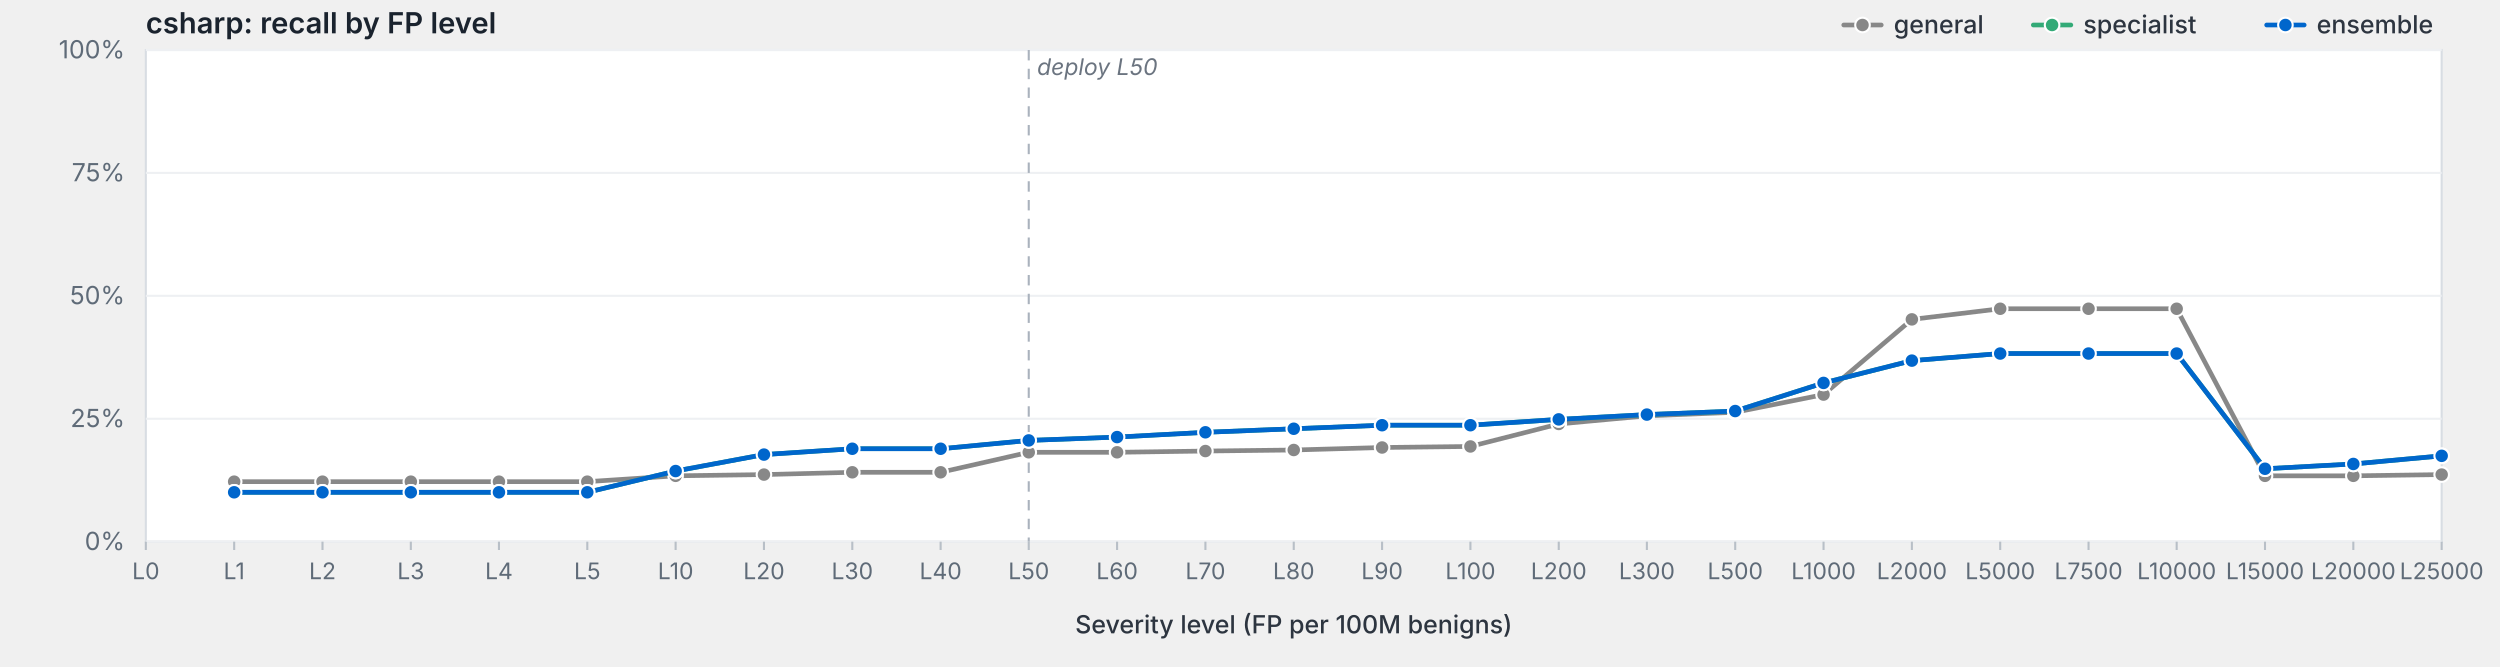
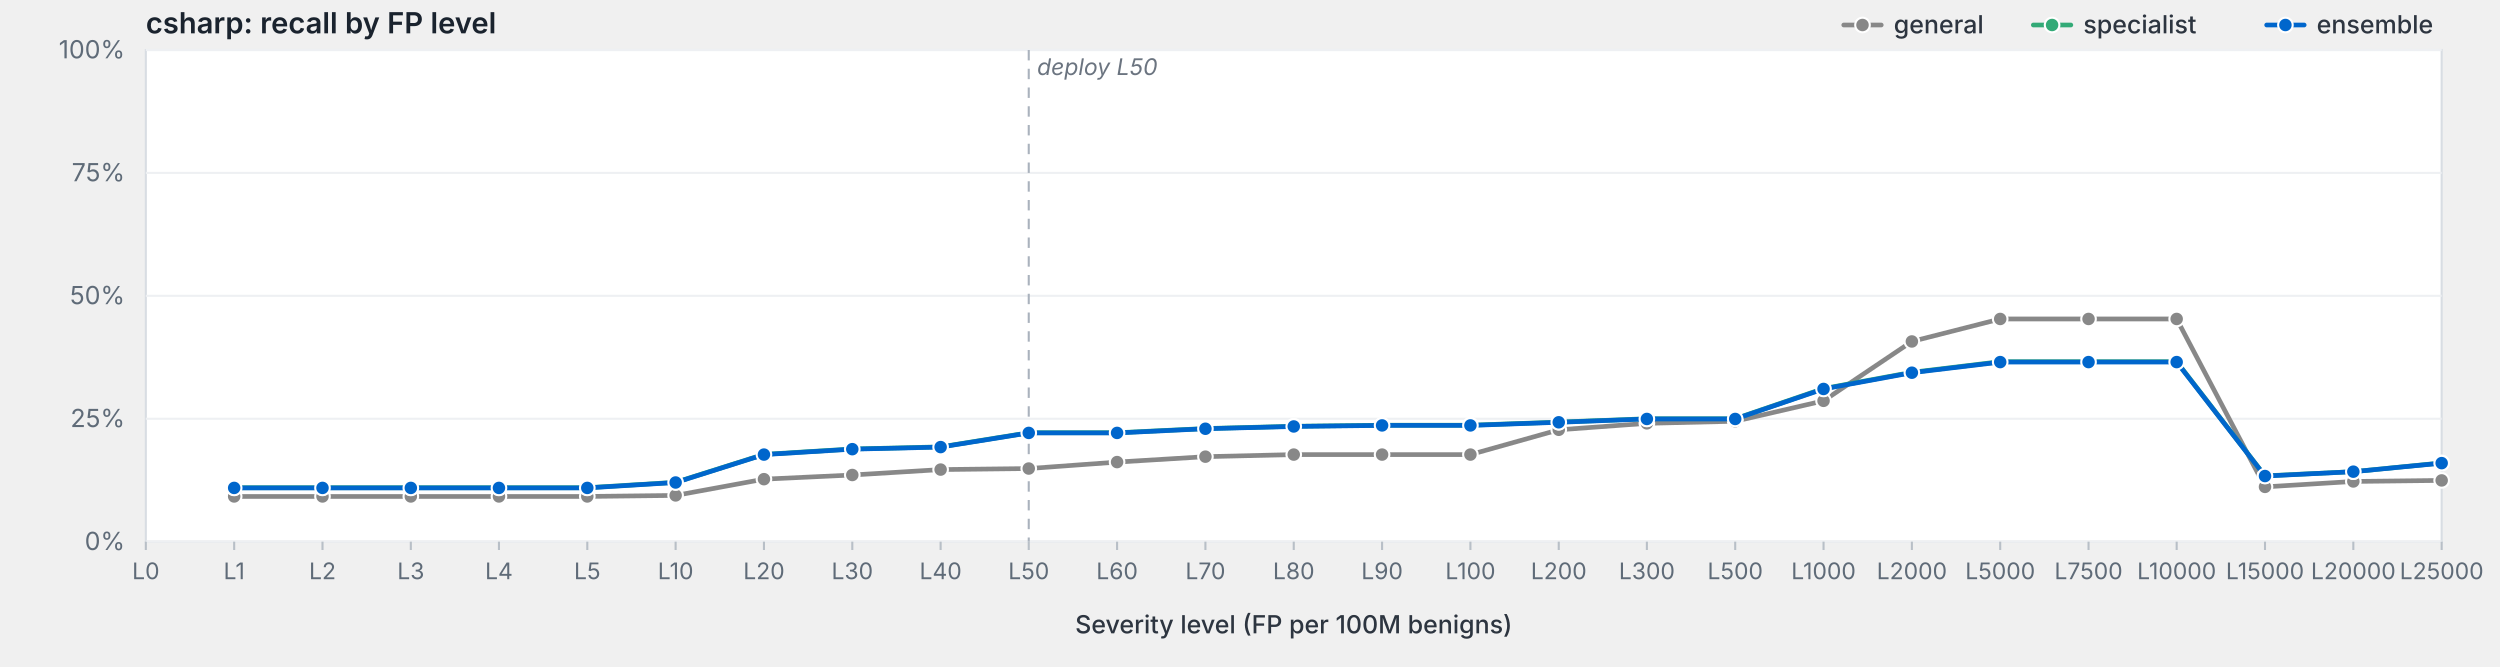
<svg xmlns="http://www.w3.org/2000/svg" viewBox="0 0 1200 320" width="1200" height="320" preserveAspectRatio="xMidYMid meet" role="img" aria-label="csharp: recall by FP level">
  <style>svg { background: #fdfdfd; }.frame { fill: #fff; stroke: #d8dde3; stroke-width: 1; }.grid { stroke: #eef0f3; stroke-width: 1; }.tick { stroke: #b8bfc7; stroke-width: 1; }.axis-label { fill: #5f6b78; font-family: -apple-system, BlinkMacSystemFont, "Segoe UI", system-ui, sans-serif; font-size: 12px; }.x-label { fill: #5f6b78; font-family: -apple-system, BlinkMacSystemFont, "Segoe UI", system-ui, sans-serif; font-size: 11px; }.axis-title { fill: #2d3540; font-family: -apple-system, BlinkMacSystemFont, "Segoe UI", system-ui, sans-serif; font-size: 12px; font-weight: 500; }.title { fill: #1a232e; font-family: -apple-system, BlinkMacSystemFont, "Segoe UI", system-ui, sans-serif; font-size: 14px; font-weight: 600; }.deploy-marker { stroke: #aab2bd; stroke-width: 1; stroke-dasharray: 5,4; }.deploy-label { fill: #6b7480; font-family: -apple-system, BlinkMacSystemFont, "Segoe UI", system-ui, sans-serif; font-size: 11px; font-style: italic; }.curve { fill: none; stroke-width: 2.25; stroke-linejoin: round; stroke-linecap: round; }.marker { stroke: #fff; stroke-width: 1; }.legend-text { fill: #2d3540; font-family: -apple-system, BlinkMacSystemFont, "Segoe UI", system-ui, sans-serif; font-size: 12px; font-weight: 500; }</style>
  <text class="title" x="70" y="16">csharp: recall by FP level</text>
  <rect class="frame" x="70" y="24" width="1102" height="236" />
  <line class="grid" x1="70" y1="260.0" x2="1172" y2="260.0" />
  <text class="axis-label" x="60" y="264.0" text-anchor="end">0%</text>
  <line class="grid" x1="70" y1="201.0" x2="1172" y2="201.0" />
  <text class="axis-label" x="60" y="205.0" text-anchor="end">25%</text>
  <line class="grid" x1="70" y1="142.0" x2="1172" y2="142.0" />
  <text class="axis-label" x="60" y="146.0" text-anchor="end">50%</text>
  <line class="grid" x1="70" y1="83.0" x2="1172" y2="83.0" />
  <text class="axis-label" x="60" y="87.0" text-anchor="end">75%</text>
  <line class="grid" x1="70" y1="24.0" x2="1172" y2="24.0" />
  <text class="axis-label" x="60" y="28.0" text-anchor="end">100%</text>
  <line class="deploy-marker" x1="493.8" y1="24" x2="493.8" y2="260" />
  <text class="deploy-label" x="497.8" y="36" text-anchor="start">deploy L50</text>
  <line class="tick" x1="70.0" y1="260" x2="70.0" y2="264" />
  <text class="x-label" x="70.0" y="278" text-anchor="middle">L0</text>
  <line class="tick" x1="112.4" y1="260" x2="112.4" y2="264" />
  <text class="x-label" x="112.4" y="278" text-anchor="middle">L1</text>
  <line class="tick" x1="154.8" y1="260" x2="154.8" y2="264" />
  <text class="x-label" x="154.8" y="278" text-anchor="middle">L2</text>
  <line class="tick" x1="197.2" y1="260" x2="197.2" y2="264" />
  <text class="x-label" x="197.2" y="278" text-anchor="middle">L3</text>
  <line class="tick" x1="239.5" y1="260" x2="239.5" y2="264" />
  <text class="x-label" x="239.5" y="278" text-anchor="middle">L4</text>
  <line class="tick" x1="281.9" y1="260" x2="281.9" y2="264" />
  <text class="x-label" x="281.9" y="278" text-anchor="middle">L5</text>
  <line class="tick" x1="324.3" y1="260" x2="324.3" y2="264" />
  <text class="x-label" x="324.3" y="278" text-anchor="middle">L10</text>
  <line class="tick" x1="366.7" y1="260" x2="366.7" y2="264" />
  <text class="x-label" x="366.7" y="278" text-anchor="middle">L20</text>
  <line class="tick" x1="409.1" y1="260" x2="409.1" y2="264" />
  <text class="x-label" x="409.1" y="278" text-anchor="middle">L30</text>
  <line class="tick" x1="451.5" y1="260" x2="451.5" y2="264" />
  <text class="x-label" x="451.5" y="278" text-anchor="middle">L40</text>
  <line class="tick" x1="493.8" y1="260" x2="493.8" y2="264" />
  <text class="x-label" x="493.8" y="278" text-anchor="middle">L50</text>
  <line class="tick" x1="536.2" y1="260" x2="536.2" y2="264" />
  <text class="x-label" x="536.2" y="278" text-anchor="middle">L60</text>
  <line class="tick" x1="578.6" y1="260" x2="578.6" y2="264" />
  <text class="x-label" x="578.6" y="278" text-anchor="middle">L70</text>
  <line class="tick" x1="621.0" y1="260" x2="621.0" y2="264" />
  <text class="x-label" x="621.0" y="278" text-anchor="middle">L80</text>
  <line class="tick" x1="663.4" y1="260" x2="663.4" y2="264" />
  <text class="x-label" x="663.4" y="278" text-anchor="middle">L90</text>
  <line class="tick" x1="705.8" y1="260" x2="705.8" y2="264" />
  <text class="x-label" x="705.8" y="278" text-anchor="middle">L100</text>
  <line class="tick" x1="748.2" y1="260" x2="748.2" y2="264" />
  <text class="x-label" x="748.2" y="278" text-anchor="middle">L200</text>
  <line class="tick" x1="790.5" y1="260" x2="790.5" y2="264" />
  <text class="x-label" x="790.5" y="278" text-anchor="middle">L300</text>
  <line class="tick" x1="832.9" y1="260" x2="832.9" y2="264" />
  <text class="x-label" x="832.9" y="278" text-anchor="middle">L500</text>
  <line class="tick" x1="875.3" y1="260" x2="875.3" y2="264" />
  <text class="x-label" x="875.3" y="278" text-anchor="middle">L1000</text>
  <line class="tick" x1="917.7" y1="260" x2="917.7" y2="264" />
  <text class="x-label" x="917.7" y="278" text-anchor="middle">L2000</text>
  <line class="tick" x1="960.1" y1="260" x2="960.1" y2="264" />
  <text class="x-label" x="960.1" y="278" text-anchor="middle">L5000</text>
  <line class="tick" x1="1002.5" y1="260" x2="1002.5" y2="264" />
  <text class="x-label" x="1002.5" y="278" text-anchor="middle">L7500</text>
  <line class="tick" x1="1044.8" y1="260" x2="1044.8" y2="264" />
  <text class="x-label" x="1044.8" y="278" text-anchor="middle">L10000</text>
  <line class="tick" x1="1087.2" y1="260" x2="1087.2" y2="264" />
  <text class="x-label" x="1087.2" y="278" text-anchor="middle">L15000</text>
  <line class="tick" x1="1129.6" y1="260" x2="1129.6" y2="264" />
  <text class="x-label" x="1129.6" y="278" text-anchor="middle">L20000</text>
  <line class="tick" x1="1172.0" y1="260" x2="1172.0" y2="264" />
  <text class="x-label" x="1172.0" y="278" text-anchor="middle">L25000</text>
  <text class="axis-title" x="621.0" y="304" text-anchor="middle">Severity level (FP per 100M benigns)</text>
-   <path class="curve" d="M112.4,231.2 L154.8,231.2 L197.2,231.2 L239.5,231.2 L281.9,231.2 L324.3,228.4 L366.7,227.8 L409.1,226.7 L451.5,226.7 L493.8,217.1 L536.2,217.1 L578.6,216.5 L621.0,216.0 L663.4,214.8 L705.8,214.3 L748.2,203.5 L790.5,199.6 L832.9,197.9 L875.3,189.4 L917.7,153.3 L960.1,148.2 L1002.5,148.2 L1044.8,148.2 L1087.2,228.4 L1129.6,228.4 L1172.0,227.8" stroke="#888" />
-   <circle class="marker" cx="112.4" cy="231.2" r="3.5" fill="#888" />
-   <circle class="marker" cx="154.8" cy="231.2" r="3.5" fill="#888" />
-   <circle class="marker" cx="197.2" cy="231.2" r="3.5" fill="#888" />
-   <circle class="marker" cx="239.5" cy="231.2" r="3.5" fill="#888" />
-   <circle class="marker" cx="281.9" cy="231.2" r="3.5" fill="#888" />
-   <circle class="marker" cx="324.3" cy="228.4" r="3.5" fill="#888" />
-   <circle class="marker" cx="366.7" cy="227.8" r="3.5" fill="#888" />
-   <circle class="marker" cx="409.1" cy="226.7" r="3.5" fill="#888" />
-   <circle class="marker" cx="451.5" cy="226.7" r="3.5" fill="#888" />
-   <circle class="marker" cx="493.8" cy="217.1" r="3.5" fill="#888" />
-   <circle class="marker" cx="536.2" cy="217.1" r="3.5" fill="#888" />
-   <circle class="marker" cx="578.6" cy="216.5" r="3.5" fill="#888" />
-   <circle class="marker" cx="621.0" cy="216.0" r="3.5" fill="#888" />
-   <circle class="marker" cx="663.4" cy="214.8" r="3.5" fill="#888" />
-   <circle class="marker" cx="705.8" cy="214.3" r="3.5" fill="#888" />
-   <circle class="marker" cx="748.2" cy="203.5" r="3.5" fill="#888" />
-   <circle class="marker" cx="790.5" cy="199.6" r="3.5" fill="#888" />
-   <circle class="marker" cx="832.9" cy="197.9" r="3.5" fill="#888" />
-   <circle class="marker" cx="875.3" cy="189.4" r="3.5" fill="#888" />
-   <circle class="marker" cx="917.7" cy="153.3" r="3.5" fill="#888" />
-   <circle class="marker" cx="960.1" cy="148.2" r="3.5" fill="#888" />
-   <circle class="marker" cx="1002.5" cy="148.2" r="3.5" fill="#888" />
-   <circle class="marker" cx="1044.8" cy="148.2" r="3.5" fill="#888" />
-   <circle class="marker" cx="1087.2" cy="228.4" r="3.5" fill="#888" />
-   <circle class="marker" cx="1129.6" cy="228.4" r="3.5" fill="#888" />
-   <circle class="marker" cx="1172.0" cy="227.8" r="3.5" fill="#888" />
-   <path class="curve" d="M112.4,236.3 L154.8,236.3 L197.2,236.3 L239.5,236.3 L281.9,236.3 L324.3,226.1 L366.7,218.2 L409.1,215.4 L451.5,215.4 L493.8,211.4 L536.2,209.8 L578.6,207.5 L621.0,205.8 L663.4,204.1 L705.8,204.1 L748.2,201.3 L790.5,199.0 L832.9,197.3 L875.3,183.8 L917.7,173.1 L960.1,169.7 L1002.5,169.7 L1044.8,169.7 L1087.2,225.0 L1129.6,222.7 L1172.0,218.8" stroke="#3a7" />
-   <circle class="marker" cx="112.4" cy="236.3" r="3.5" fill="#3a7" />
-   <circle class="marker" cx="154.8" cy="236.3" r="3.5" fill="#3a7" />
-   <circle class="marker" cx="197.2" cy="236.3" r="3.5" fill="#3a7" />
-   <circle class="marker" cx="239.5" cy="236.3" r="3.5" fill="#3a7" />
-   <circle class="marker" cx="281.9" cy="236.3" r="3.5" fill="#3a7" />
-   <circle class="marker" cx="324.3" cy="226.1" r="3.5" fill="#3a7" />
-   <circle class="marker" cx="366.7" cy="218.2" r="3.5" fill="#3a7" />
-   <circle class="marker" cx="409.1" cy="215.4" r="3.5" fill="#3a7" />
-   <circle class="marker" cx="451.5" cy="215.4" r="3.5" fill="#3a7" />
-   <circle class="marker" cx="493.8" cy="211.4" r="3.5" fill="#3a7" />
-   <circle class="marker" cx="536.2" cy="209.8" r="3.5" fill="#3a7" />
-   <circle class="marker" cx="578.6" cy="207.5" r="3.5" fill="#3a7" />
-   <circle class="marker" cx="621.0" cy="205.8" r="3.5" fill="#3a7" />
+   <path class="curve" d="M112.4,238.3 L154.8,238.3 L197.2,238.3 L239.5,238.3 L281.9,238.3 L324.3,237.8 L366.7,230.0 L409.1,228.0 L451.5,225.4 L493.8,224.9 L536.2,221.8 L578.6,219.2 L621.0,218.2 L663.4,218.2 L705.8,218.2 L748.2,206.3 L790.5,203.2 L832.9,202.2 L875.3,192.4 L917.7,163.9 L960.1,153.1 L1002.5,153.1 L1044.8,153.1 L1087.2,233.7 L1129.6,231.1 L1172.0,230.6" stroke="#888" />
+   <circle class="marker" cx="112.4" cy="238.3" r="3.5" fill="#888" />
+   <circle class="marker" cx="154.8" cy="238.3" r="3.5" fill="#888" />
+   <circle class="marker" cx="197.2" cy="238.3" r="3.5" fill="#888" />
+   <circle class="marker" cx="239.5" cy="238.3" r="3.5" fill="#888" />
+   <circle class="marker" cx="281.9" cy="238.3" r="3.5" fill="#888" />
+   <circle class="marker" cx="324.3" cy="237.8" r="3.5" fill="#888" />
+   <circle class="marker" cx="366.7" cy="230.0" r="3.5" fill="#888" />
+   <circle class="marker" cx="409.1" cy="228.0" r="3.5" fill="#888" />
+   <circle class="marker" cx="451.5" cy="225.4" r="3.5" fill="#888" />
+   <circle class="marker" cx="493.8" cy="224.9" r="3.5" fill="#888" />
+   <circle class="marker" cx="536.2" cy="221.8" r="3.5" fill="#888" />
+   <circle class="marker" cx="578.6" cy="219.2" r="3.5" fill="#888" />
+   <circle class="marker" cx="621.0" cy="218.2" r="3.5" fill="#888" />
+   <circle class="marker" cx="663.4" cy="218.2" r="3.5" fill="#888" />
+   <circle class="marker" cx="705.8" cy="218.2" r="3.5" fill="#888" />
+   <circle class="marker" cx="748.2" cy="206.3" r="3.5" fill="#888" />
+   <circle class="marker" cx="790.5" cy="203.2" r="3.5" fill="#888" />
+   <circle class="marker" cx="832.9" cy="202.2" r="3.5" fill="#888" />
+   <circle class="marker" cx="875.3" cy="192.4" r="3.5" fill="#888" />
+   <circle class="marker" cx="917.7" cy="163.9" r="3.5" fill="#888" />
+   <circle class="marker" cx="960.1" cy="153.1" r="3.5" fill="#888" />
+   <circle class="marker" cx="1002.5" cy="153.1" r="3.5" fill="#888" />
+   <circle class="marker" cx="1044.8" cy="153.1" r="3.5" fill="#888" />
+   <circle class="marker" cx="1087.2" cy="233.7" r="3.5" fill="#888" />
+   <circle class="marker" cx="1129.6" cy="231.1" r="3.5" fill="#888" />
+   <circle class="marker" cx="1172.0" cy="230.6" r="3.5" fill="#888" />
+   <path class="curve" d="M112.4,234.1 L154.8,234.1 L197.2,234.1 L239.5,234.1 L281.9,234.1 L324.3,231.5 L366.7,218.1 L409.1,215.5 L451.5,214.5 L493.8,207.7 L536.2,207.7 L578.6,205.7 L621.0,204.6 L663.4,204.1 L705.8,204.1 L748.2,202.6 L790.5,201.0 L832.9,201.0 L875.3,186.5 L917.7,178.7 L960.1,173.6 L1002.5,173.6 L1044.8,173.6 L1087.2,228.4 L1129.6,226.4 L1172.0,222.2" stroke="#3a7" />
+   <circle class="marker" cx="112.4" cy="234.1" r="3.5" fill="#3a7" />
+   <circle class="marker" cx="154.8" cy="234.1" r="3.5" fill="#3a7" />
+   <circle class="marker" cx="197.2" cy="234.1" r="3.5" fill="#3a7" />
+   <circle class="marker" cx="239.5" cy="234.1" r="3.5" fill="#3a7" />
+   <circle class="marker" cx="281.9" cy="234.1" r="3.5" fill="#3a7" />
+   <circle class="marker" cx="324.3" cy="231.5" r="3.5" fill="#3a7" />
+   <circle class="marker" cx="366.7" cy="218.1" r="3.5" fill="#3a7" />
+   <circle class="marker" cx="409.1" cy="215.5" r="3.5" fill="#3a7" />
+   <circle class="marker" cx="451.5" cy="214.5" r="3.5" fill="#3a7" />
+   <circle class="marker" cx="493.8" cy="207.7" r="3.5" fill="#3a7" />
+   <circle class="marker" cx="536.2" cy="207.7" r="3.5" fill="#3a7" />
+   <circle class="marker" cx="578.6" cy="205.7" r="3.5" fill="#3a7" />
+   <circle class="marker" cx="621.0" cy="204.6" r="3.5" fill="#3a7" />
  <circle class="marker" cx="663.4" cy="204.1" r="3.5" fill="#3a7" />
  <circle class="marker" cx="705.8" cy="204.1" r="3.5" fill="#3a7" />
-   <circle class="marker" cx="748.2" cy="201.3" r="3.5" fill="#3a7" />
-   <circle class="marker" cx="790.5" cy="199.0" r="3.5" fill="#3a7" />
-   <circle class="marker" cx="832.9" cy="197.3" r="3.5" fill="#3a7" />
-   <circle class="marker" cx="875.3" cy="183.8" r="3.5" fill="#3a7" />
-   <circle class="marker" cx="917.7" cy="173.1" r="3.5" fill="#3a7" />
-   <circle class="marker" cx="960.1" cy="169.7" r="3.5" fill="#3a7" />
-   <circle class="marker" cx="1002.5" cy="169.7" r="3.5" fill="#3a7" />
-   <circle class="marker" cx="1044.8" cy="169.7" r="3.5" fill="#3a7" />
-   <circle class="marker" cx="1087.2" cy="225.0" r="3.5" fill="#3a7" />
-   <circle class="marker" cx="1129.6" cy="222.7" r="3.5" fill="#3a7" />
-   <circle class="marker" cx="1172.0" cy="218.8" r="3.5" fill="#3a7" />
-   <path class="curve" d="M112.4,236.3 L154.8,236.3 L197.2,236.3 L239.5,236.3 L281.9,236.3 L324.3,226.1 L366.7,218.2 L409.1,215.4 L451.5,215.4 L493.8,211.4 L536.2,209.8 L578.6,207.5 L621.0,205.8 L663.4,204.1 L705.8,204.1 L748.2,201.3 L790.5,199.0 L832.9,197.3 L875.3,183.8 L917.7,173.1 L960.1,169.7 L1002.5,169.7 L1044.8,169.7 L1087.2,225.0 L1129.6,222.7 L1172.0,218.8" stroke="#06c" />
-   <circle class="marker" cx="112.4" cy="236.3" r="3.5" fill="#06c" />
-   <circle class="marker" cx="154.8" cy="236.3" r="3.5" fill="#06c" />
-   <circle class="marker" cx="197.2" cy="236.3" r="3.5" fill="#06c" />
-   <circle class="marker" cx="239.5" cy="236.3" r="3.5" fill="#06c" />
-   <circle class="marker" cx="281.9" cy="236.3" r="3.5" fill="#06c" />
-   <circle class="marker" cx="324.3" cy="226.1" r="3.5" fill="#06c" />
+   <circle class="marker" cx="748.2" cy="202.6" r="3.5" fill="#3a7" />
+   <circle class="marker" cx="790.5" cy="201.0" r="3.5" fill="#3a7" />
+   <circle class="marker" cx="832.9" cy="201.0" r="3.5" fill="#3a7" />
+   <circle class="marker" cx="875.3" cy="186.5" r="3.5" fill="#3a7" />
+   <circle class="marker" cx="917.7" cy="178.7" r="3.5" fill="#3a7" />
+   <circle class="marker" cx="960.1" cy="173.6" r="3.5" fill="#3a7" />
+   <circle class="marker" cx="1002.5" cy="173.6" r="3.5" fill="#3a7" />
+   <circle class="marker" cx="1044.8" cy="173.6" r="3.5" fill="#3a7" />
+   <circle class="marker" cx="1087.2" cy="228.4" r="3.5" fill="#3a7" />
+   <circle class="marker" cx="1129.6" cy="226.4" r="3.5" fill="#3a7" />
+   <circle class="marker" cx="1172.0" cy="222.2" r="3.5" fill="#3a7" />
+   <path class="curve" d="M112.4,234.2 L154.8,234.2 L197.2,234.2 L239.5,234.2 L281.9,234.2 L324.3,231.6 L366.7,218.2 L409.1,215.6 L451.5,214.6 L493.8,207.8 L536.2,207.8 L578.6,205.8 L621.0,204.7 L663.4,204.2 L705.8,204.2 L748.2,202.7 L790.5,201.1 L832.9,201.1 L875.3,186.7 L917.7,178.9 L960.1,173.8 L1002.5,173.8 L1044.8,173.8 L1087.2,228.5 L1129.6,226.4 L1172.0,222.3" stroke="#06c" />
+   <circle class="marker" cx="112.4" cy="234.2" r="3.5" fill="#06c" />
+   <circle class="marker" cx="154.8" cy="234.2" r="3.5" fill="#06c" />
+   <circle class="marker" cx="197.2" cy="234.2" r="3.5" fill="#06c" />
+   <circle class="marker" cx="239.5" cy="234.2" r="3.5" fill="#06c" />
+   <circle class="marker" cx="281.9" cy="234.2" r="3.5" fill="#06c" />
+   <circle class="marker" cx="324.3" cy="231.6" r="3.5" fill="#06c" />
  <circle class="marker" cx="366.7" cy="218.2" r="3.5" fill="#06c" />
-   <circle class="marker" cx="409.1" cy="215.4" r="3.5" fill="#06c" />
-   <circle class="marker" cx="451.5" cy="215.4" r="3.5" fill="#06c" />
-   <circle class="marker" cx="493.8" cy="211.4" r="3.5" fill="#06c" />
-   <circle class="marker" cx="536.2" cy="209.8" r="3.5" fill="#06c" />
-   <circle class="marker" cx="578.6" cy="207.5" r="3.5" fill="#06c" />
-   <circle class="marker" cx="621.0" cy="205.8" r="3.5" fill="#06c" />
-   <circle class="marker" cx="663.4" cy="204.1" r="3.5" fill="#06c" />
-   <circle class="marker" cx="705.8" cy="204.1" r="3.5" fill="#06c" />
-   <circle class="marker" cx="748.2" cy="201.3" r="3.5" fill="#06c" />
-   <circle class="marker" cx="790.5" cy="199.0" r="3.5" fill="#06c" />
-   <circle class="marker" cx="832.9" cy="197.3" r="3.5" fill="#06c" />
-   <circle class="marker" cx="875.3" cy="183.8" r="3.5" fill="#06c" />
-   <circle class="marker" cx="917.7" cy="173.1" r="3.5" fill="#06c" />
-   <circle class="marker" cx="960.1" cy="169.7" r="3.5" fill="#06c" />
-   <circle class="marker" cx="1002.5" cy="169.7" r="3.5" fill="#06c" />
-   <circle class="marker" cx="1044.8" cy="169.7" r="3.5" fill="#06c" />
-   <circle class="marker" cx="1087.2" cy="225.0" r="3.5" fill="#06c" />
-   <circle class="marker" cx="1129.6" cy="222.7" r="3.5" fill="#06c" />
-   <circle class="marker" cx="1172.0" cy="218.8" r="3.5" fill="#06c" />
+   <circle class="marker" cx="409.1" cy="215.6" r="3.5" fill="#06c" />
+   <circle class="marker" cx="451.5" cy="214.6" r="3.5" fill="#06c" />
+   <circle class="marker" cx="493.8" cy="207.8" r="3.5" fill="#06c" />
+   <circle class="marker" cx="536.2" cy="207.8" r="3.5" fill="#06c" />
+   <circle class="marker" cx="578.6" cy="205.8" r="3.5" fill="#06c" />
+   <circle class="marker" cx="621.0" cy="204.7" r="3.5" fill="#06c" />
+   <circle class="marker" cx="663.4" cy="204.2" r="3.5" fill="#06c" />
+   <circle class="marker" cx="705.8" cy="204.2" r="3.5" fill="#06c" />
+   <circle class="marker" cx="748.2" cy="202.7" r="3.5" fill="#06c" />
+   <circle class="marker" cx="790.5" cy="201.1" r="3.5" fill="#06c" />
+   <circle class="marker" cx="832.9" cy="201.1" r="3.5" fill="#06c" />
+   <circle class="marker" cx="875.3" cy="186.7" r="3.5" fill="#06c" />
+   <circle class="marker" cx="917.7" cy="178.9" r="3.5" fill="#06c" />
+   <circle class="marker" cx="960.1" cy="173.8" r="3.5" fill="#06c" />
+   <circle class="marker" cx="1002.5" cy="173.8" r="3.5" fill="#06c" />
+   <circle class="marker" cx="1044.8" cy="173.8" r="3.5" fill="#06c" />
+   <circle class="marker" cx="1087.2" cy="228.5" r="3.5" fill="#06c" />
+   <circle class="marker" cx="1129.6" cy="226.4" r="3.5" fill="#06c" />
+   <circle class="marker" cx="1172.0" cy="222.3" r="3.5" fill="#06c" />
  <line x1="1088.0" y1="12.0" x2="1106.0" y2="12.0" stroke="#06c" stroke-width="2.25" stroke-linecap="round" />
  <circle cx="1097.0" cy="12.0" r="3.5" fill="#06c" stroke="#fff" stroke-width="1" />
  <text class="legend-text" x="1112.0" y="16.0">ensemble</text>
  <line x1="976.0" y1="12.0" x2="994.0" y2="12.0" stroke="#3a7" stroke-width="2.25" stroke-linecap="round" />
  <circle cx="985.0" cy="12.0" r="3.5" fill="#3a7" stroke="#fff" stroke-width="1" />
  <text class="legend-text" x="1000.0" y="16.0">specialist</text>
  <line x1="885.0" y1="12.0" x2="903.0" y2="12.0" stroke="#888" stroke-width="2.25" stroke-linecap="round" />
  <circle cx="894.0" cy="12.0" r="3.5" fill="#888" stroke="#fff" stroke-width="1" />
  <text class="legend-text" x="909.0" y="16.0">general</text>
</svg>
